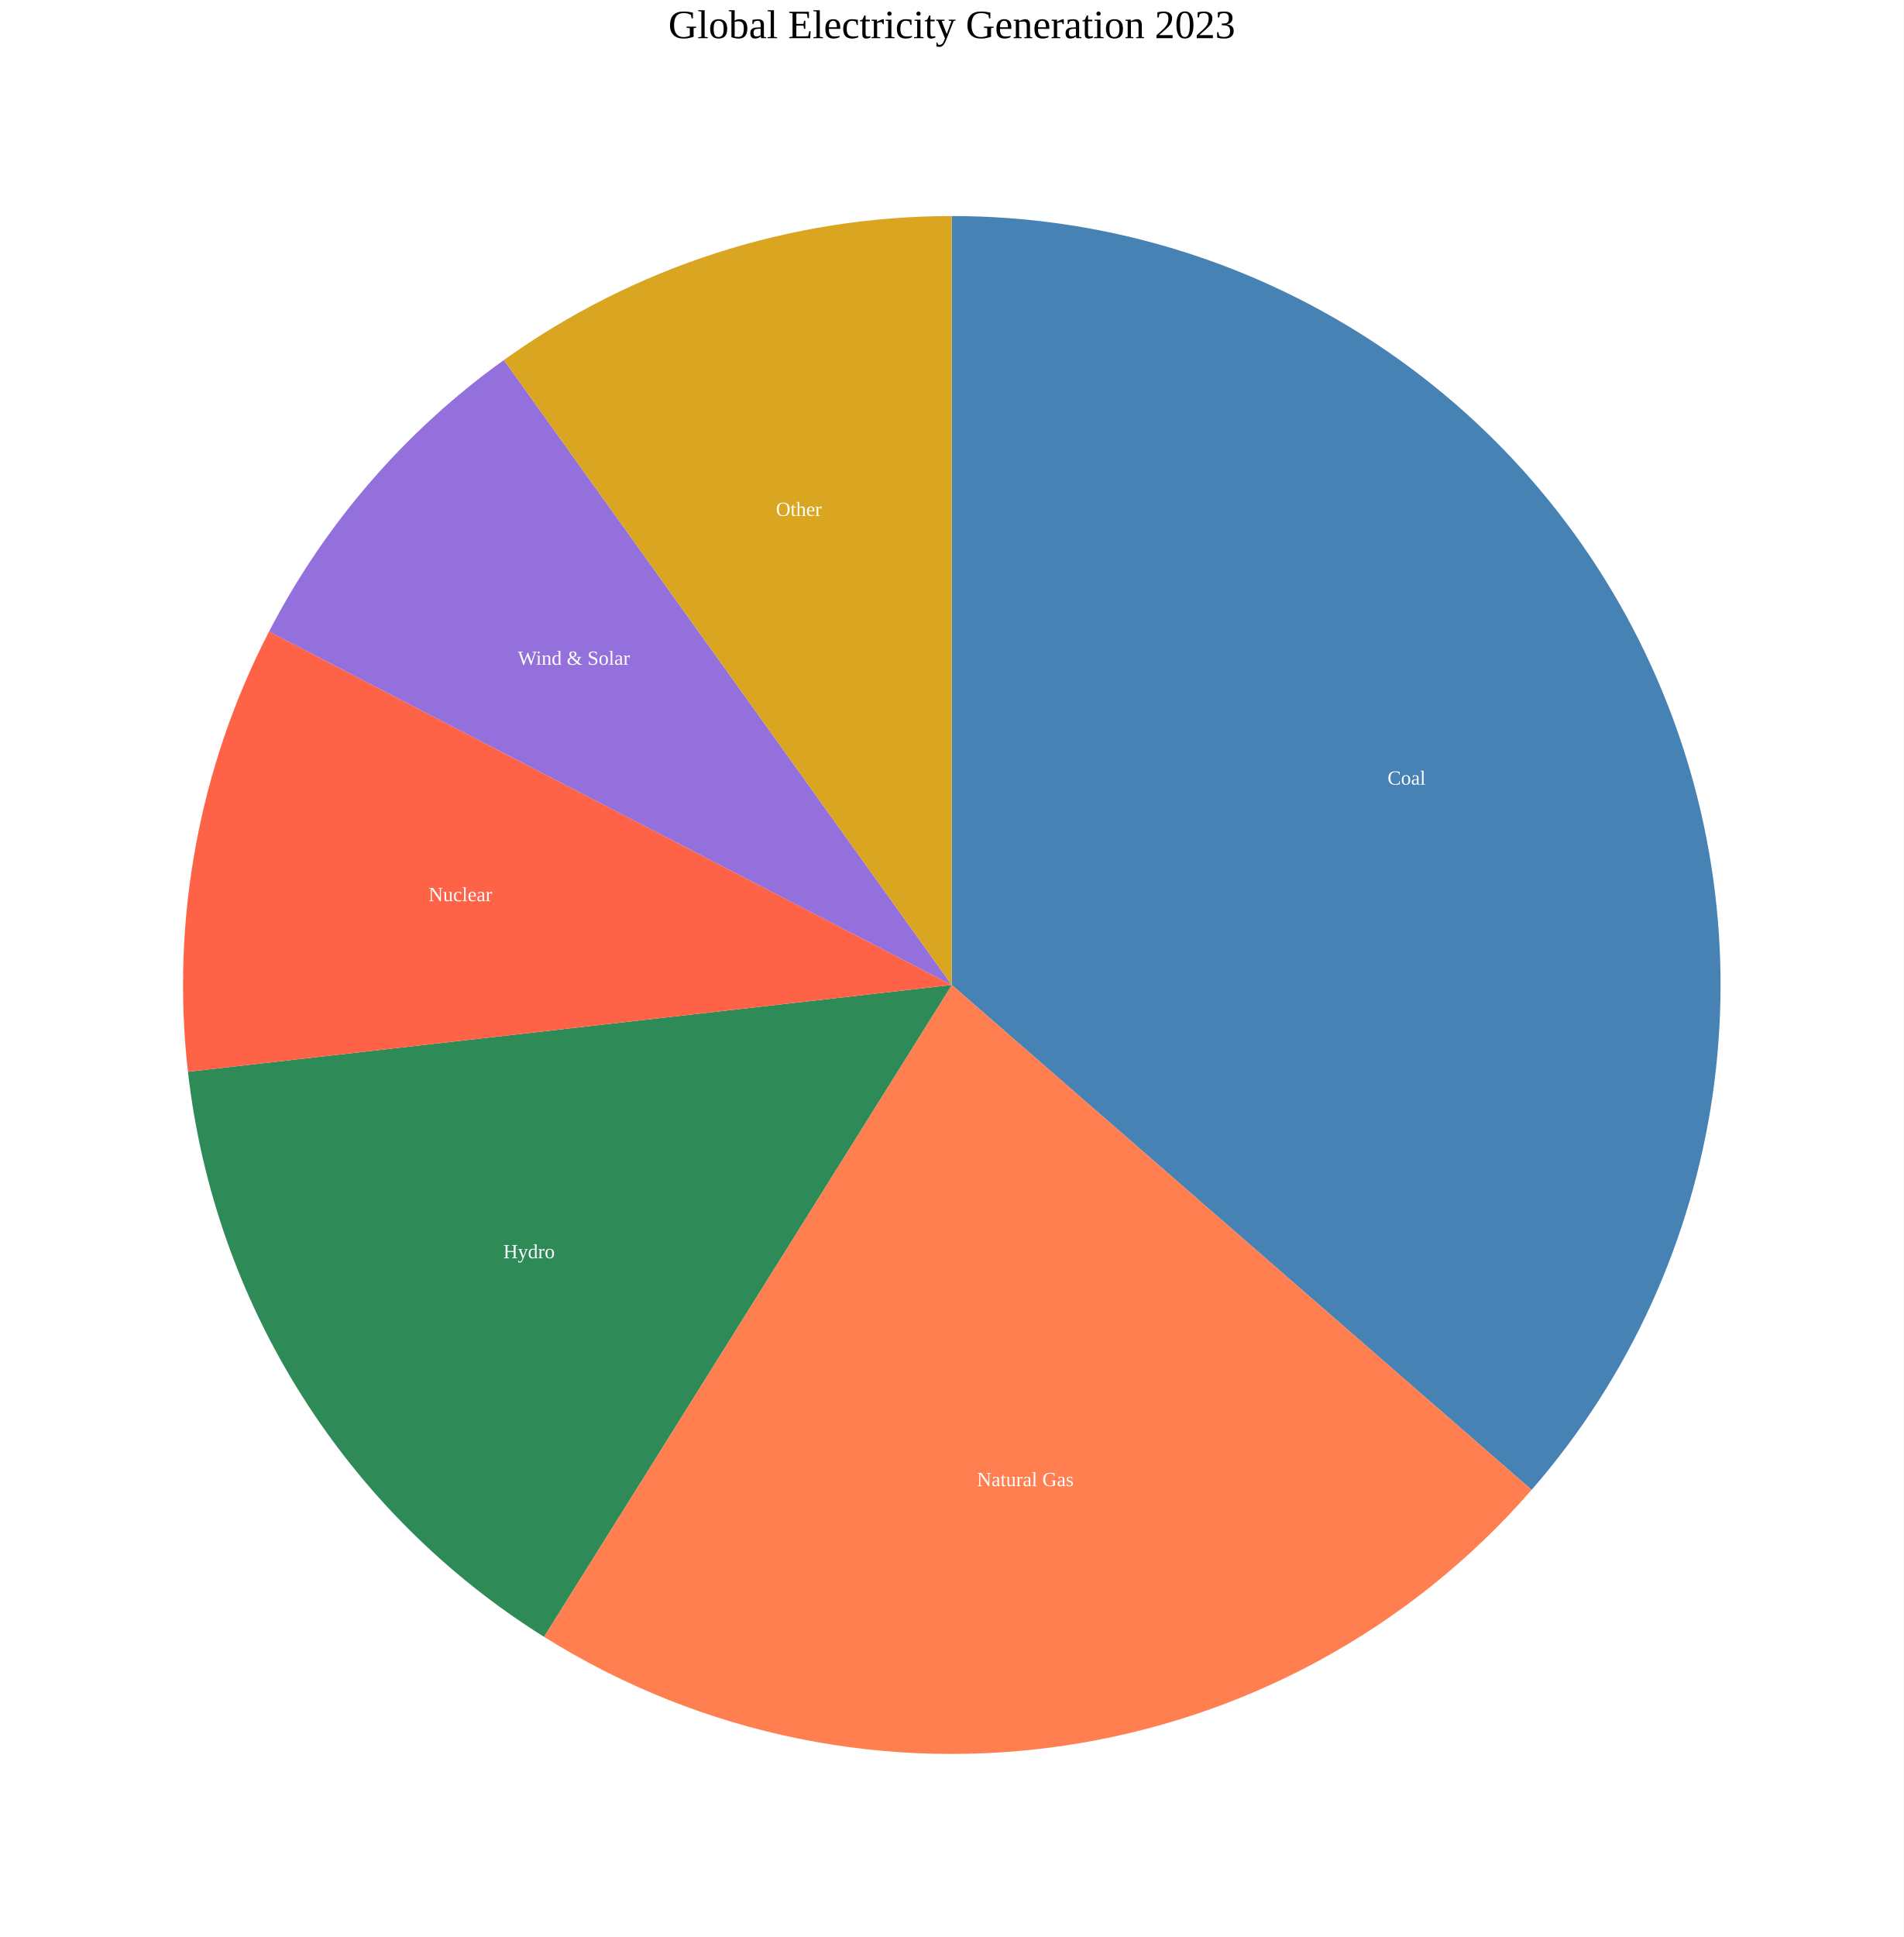
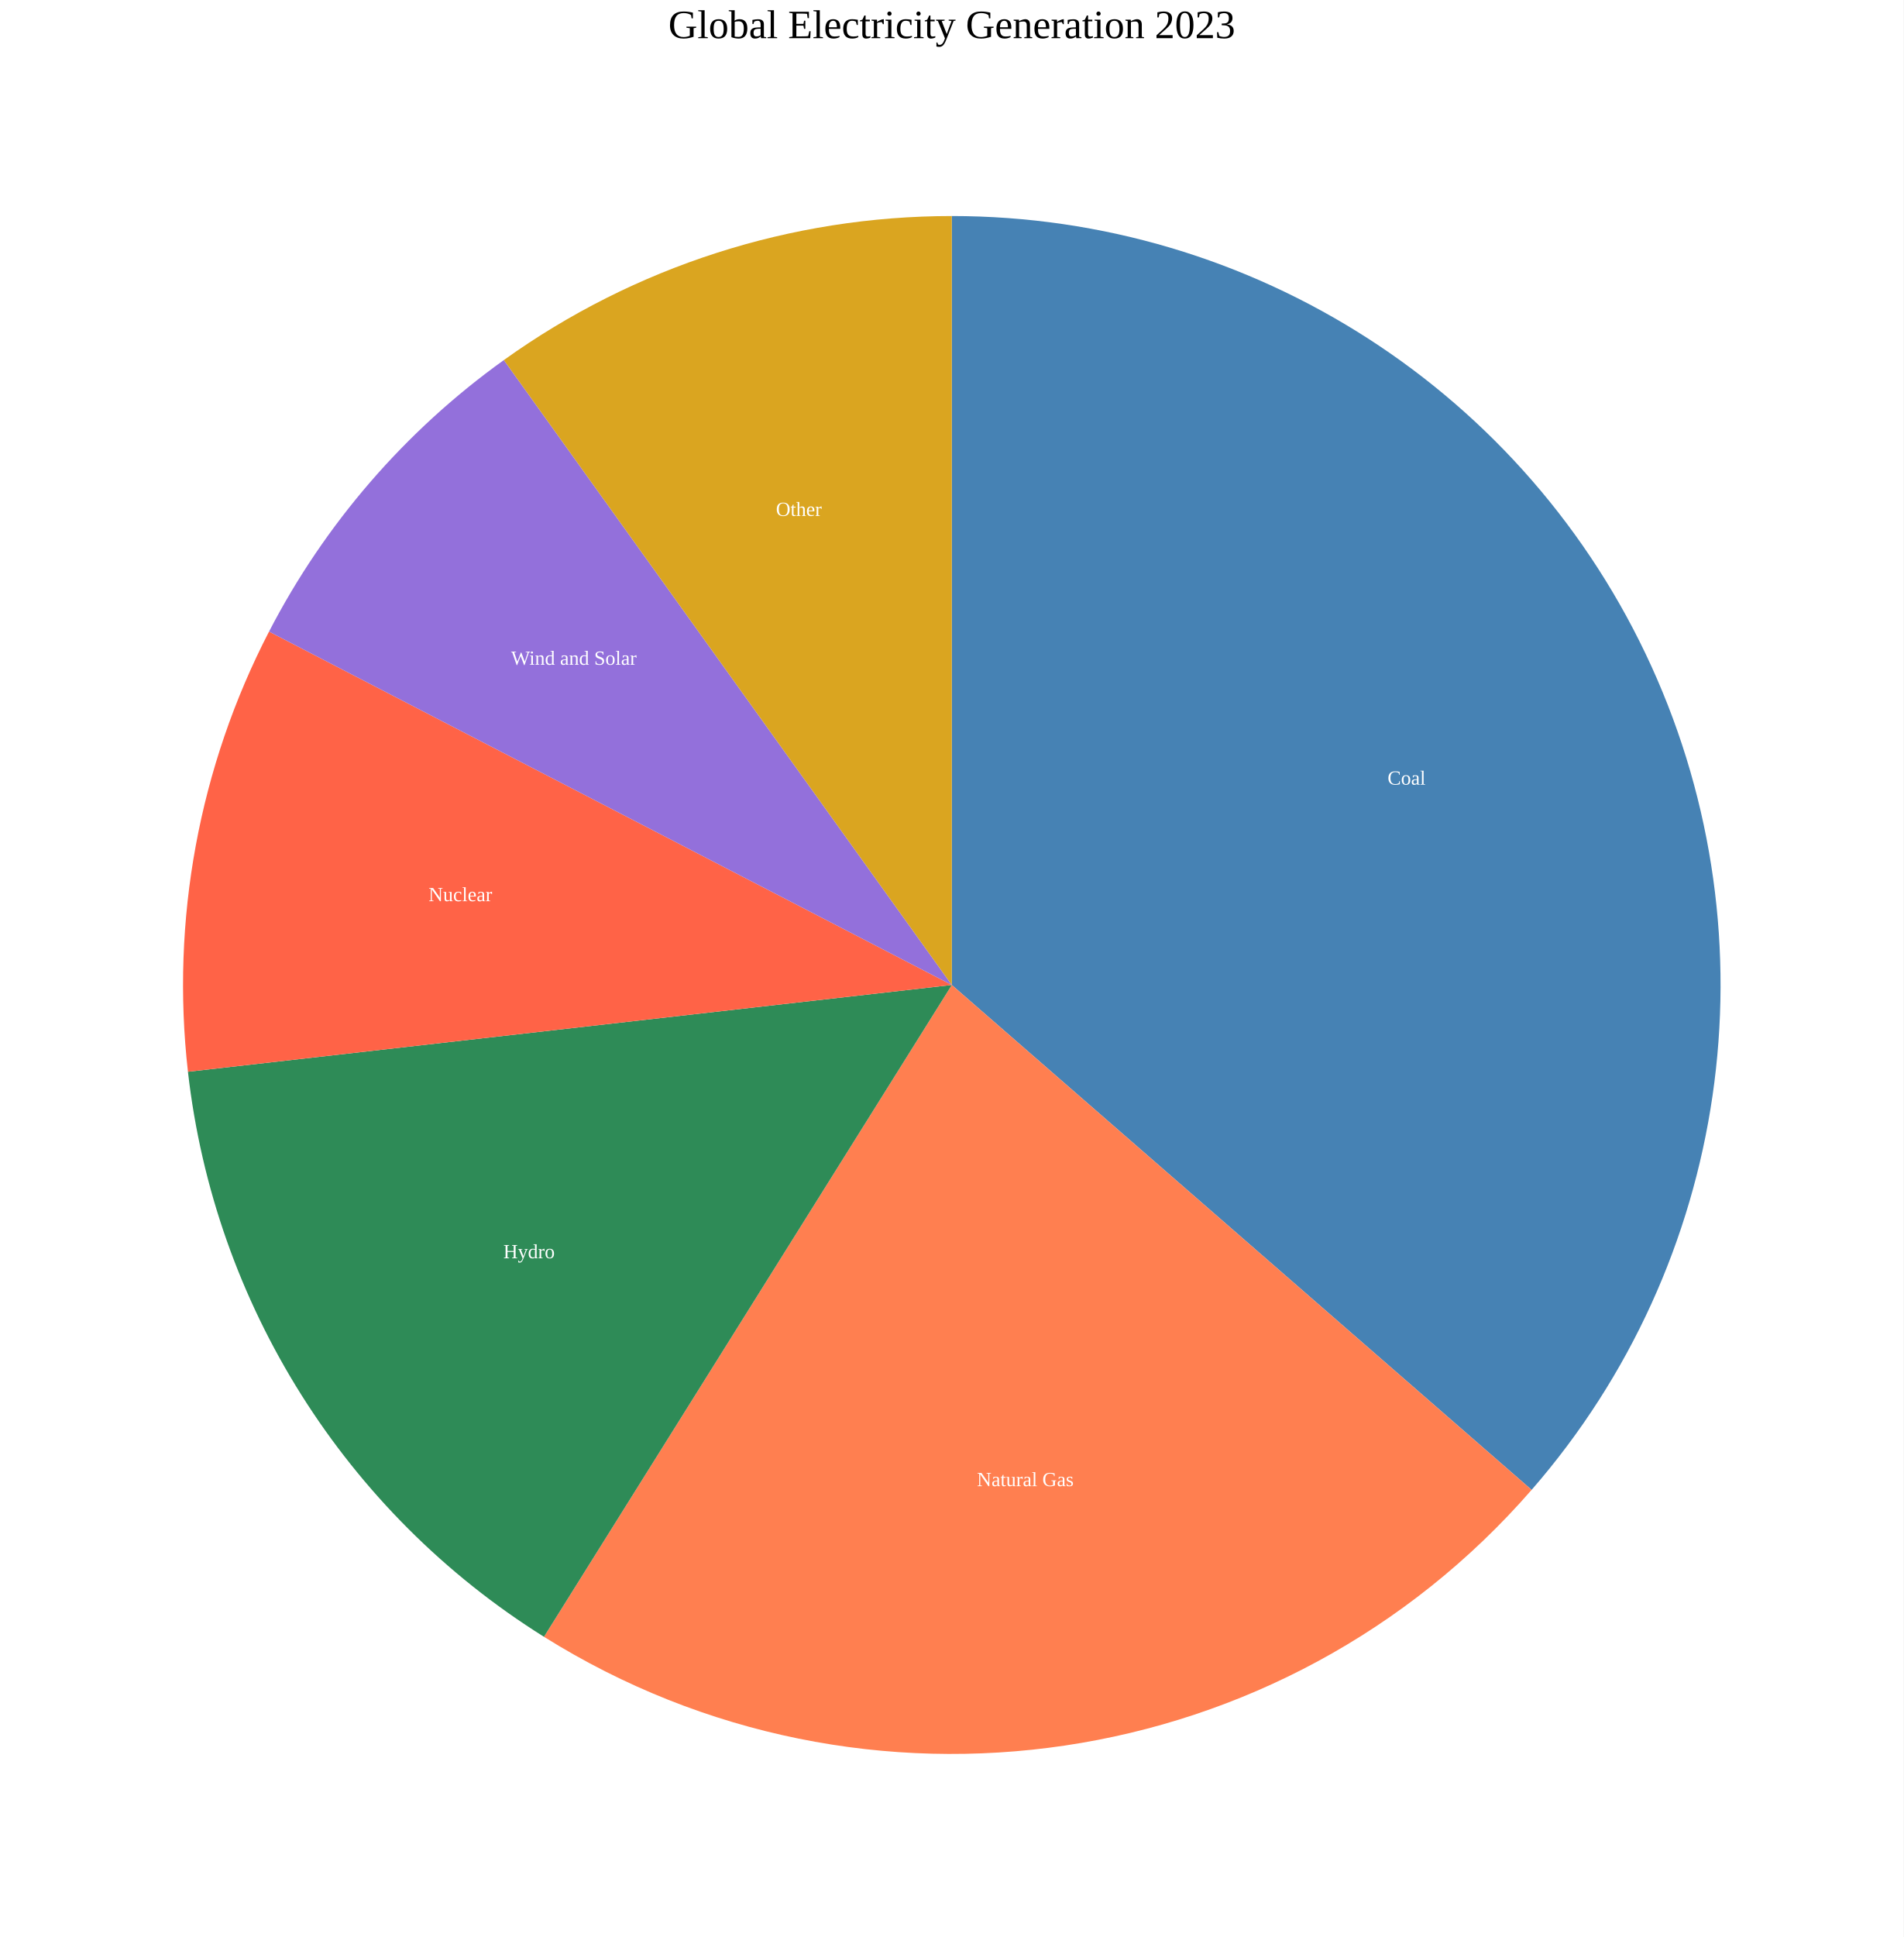
<svg xmlns="http://www.w3.org/2000/svg" viewBox="-20,-38 1040,1058">
  <rect fill="white" x="-20" y="-38" width="1040" height="1058" />
  <path fill="steelblue" fill-opacity="1" d="M500,500 L500,80 A420,420 0 0,1 816.786,775.766 Z" />
  <text fill="white" x="748.459" y="386.875" font-size="11" text-anchor="middle" dominant-baseline="central">Coal</text>
  <path fill="coral" fill-opacity="1" d="M500,500 L816.786,775.766 A420,420 0 0,1 277.185,856.025 Z" />
  <text fill="white" x="540.163" y="770.029" font-size="11" text-anchor="middle" dominant-baseline="central">Natural Gas</text>
  <path fill="seagreen" fill-opacity="1" d="M500,500 L277.185,856.025 A420,420 0 0,1 82.683,547.4 Z" />
  <text fill="white" x="269.04" y="645.556" font-size="11" text-anchor="middle" dominant-baseline="central">Hydro</text>
  <path fill="tomato" fill-opacity="1" d="M500,500 L82.683,547.4 A420,420 0 0,1 126.983,306.976 Z" />
  <text fill="white" x="231.519" y="450.531" font-size="11" text-anchor="middle" dominant-baseline="central">Nuclear</text>
  <path fill="mediumpurple" fill-opacity="1" d="M500,500 L126.983,306.976 A420,420 0 0,1 255.27,158.668 Z" />
-   <text fill="white" x="293.527" y="321.4" font-size="11" text-anchor="middle" dominant-baseline="central">Wind &amp; Solar</text>
+   <text fill="white" x="293.527" y="321.4" font-size="11" text-anchor="middle" dominant-baseline="central">Wind and Solar</text>
  <path fill="goldenrod" fill-opacity="1" d="M500,500 L255.27,158.668 A420,420 0 0,1 500,80 Z" />
  <text fill="white" x="416.454" y="240.098" font-size="11" text-anchor="middle" dominant-baseline="central">Other</text>
  <text fill="black" fill-opacity="1" x="500" y="-32" font-size="22" text-anchor="middle" dominant-baseline="hanging">Global Electricity Generation 2023</text>
</svg>
